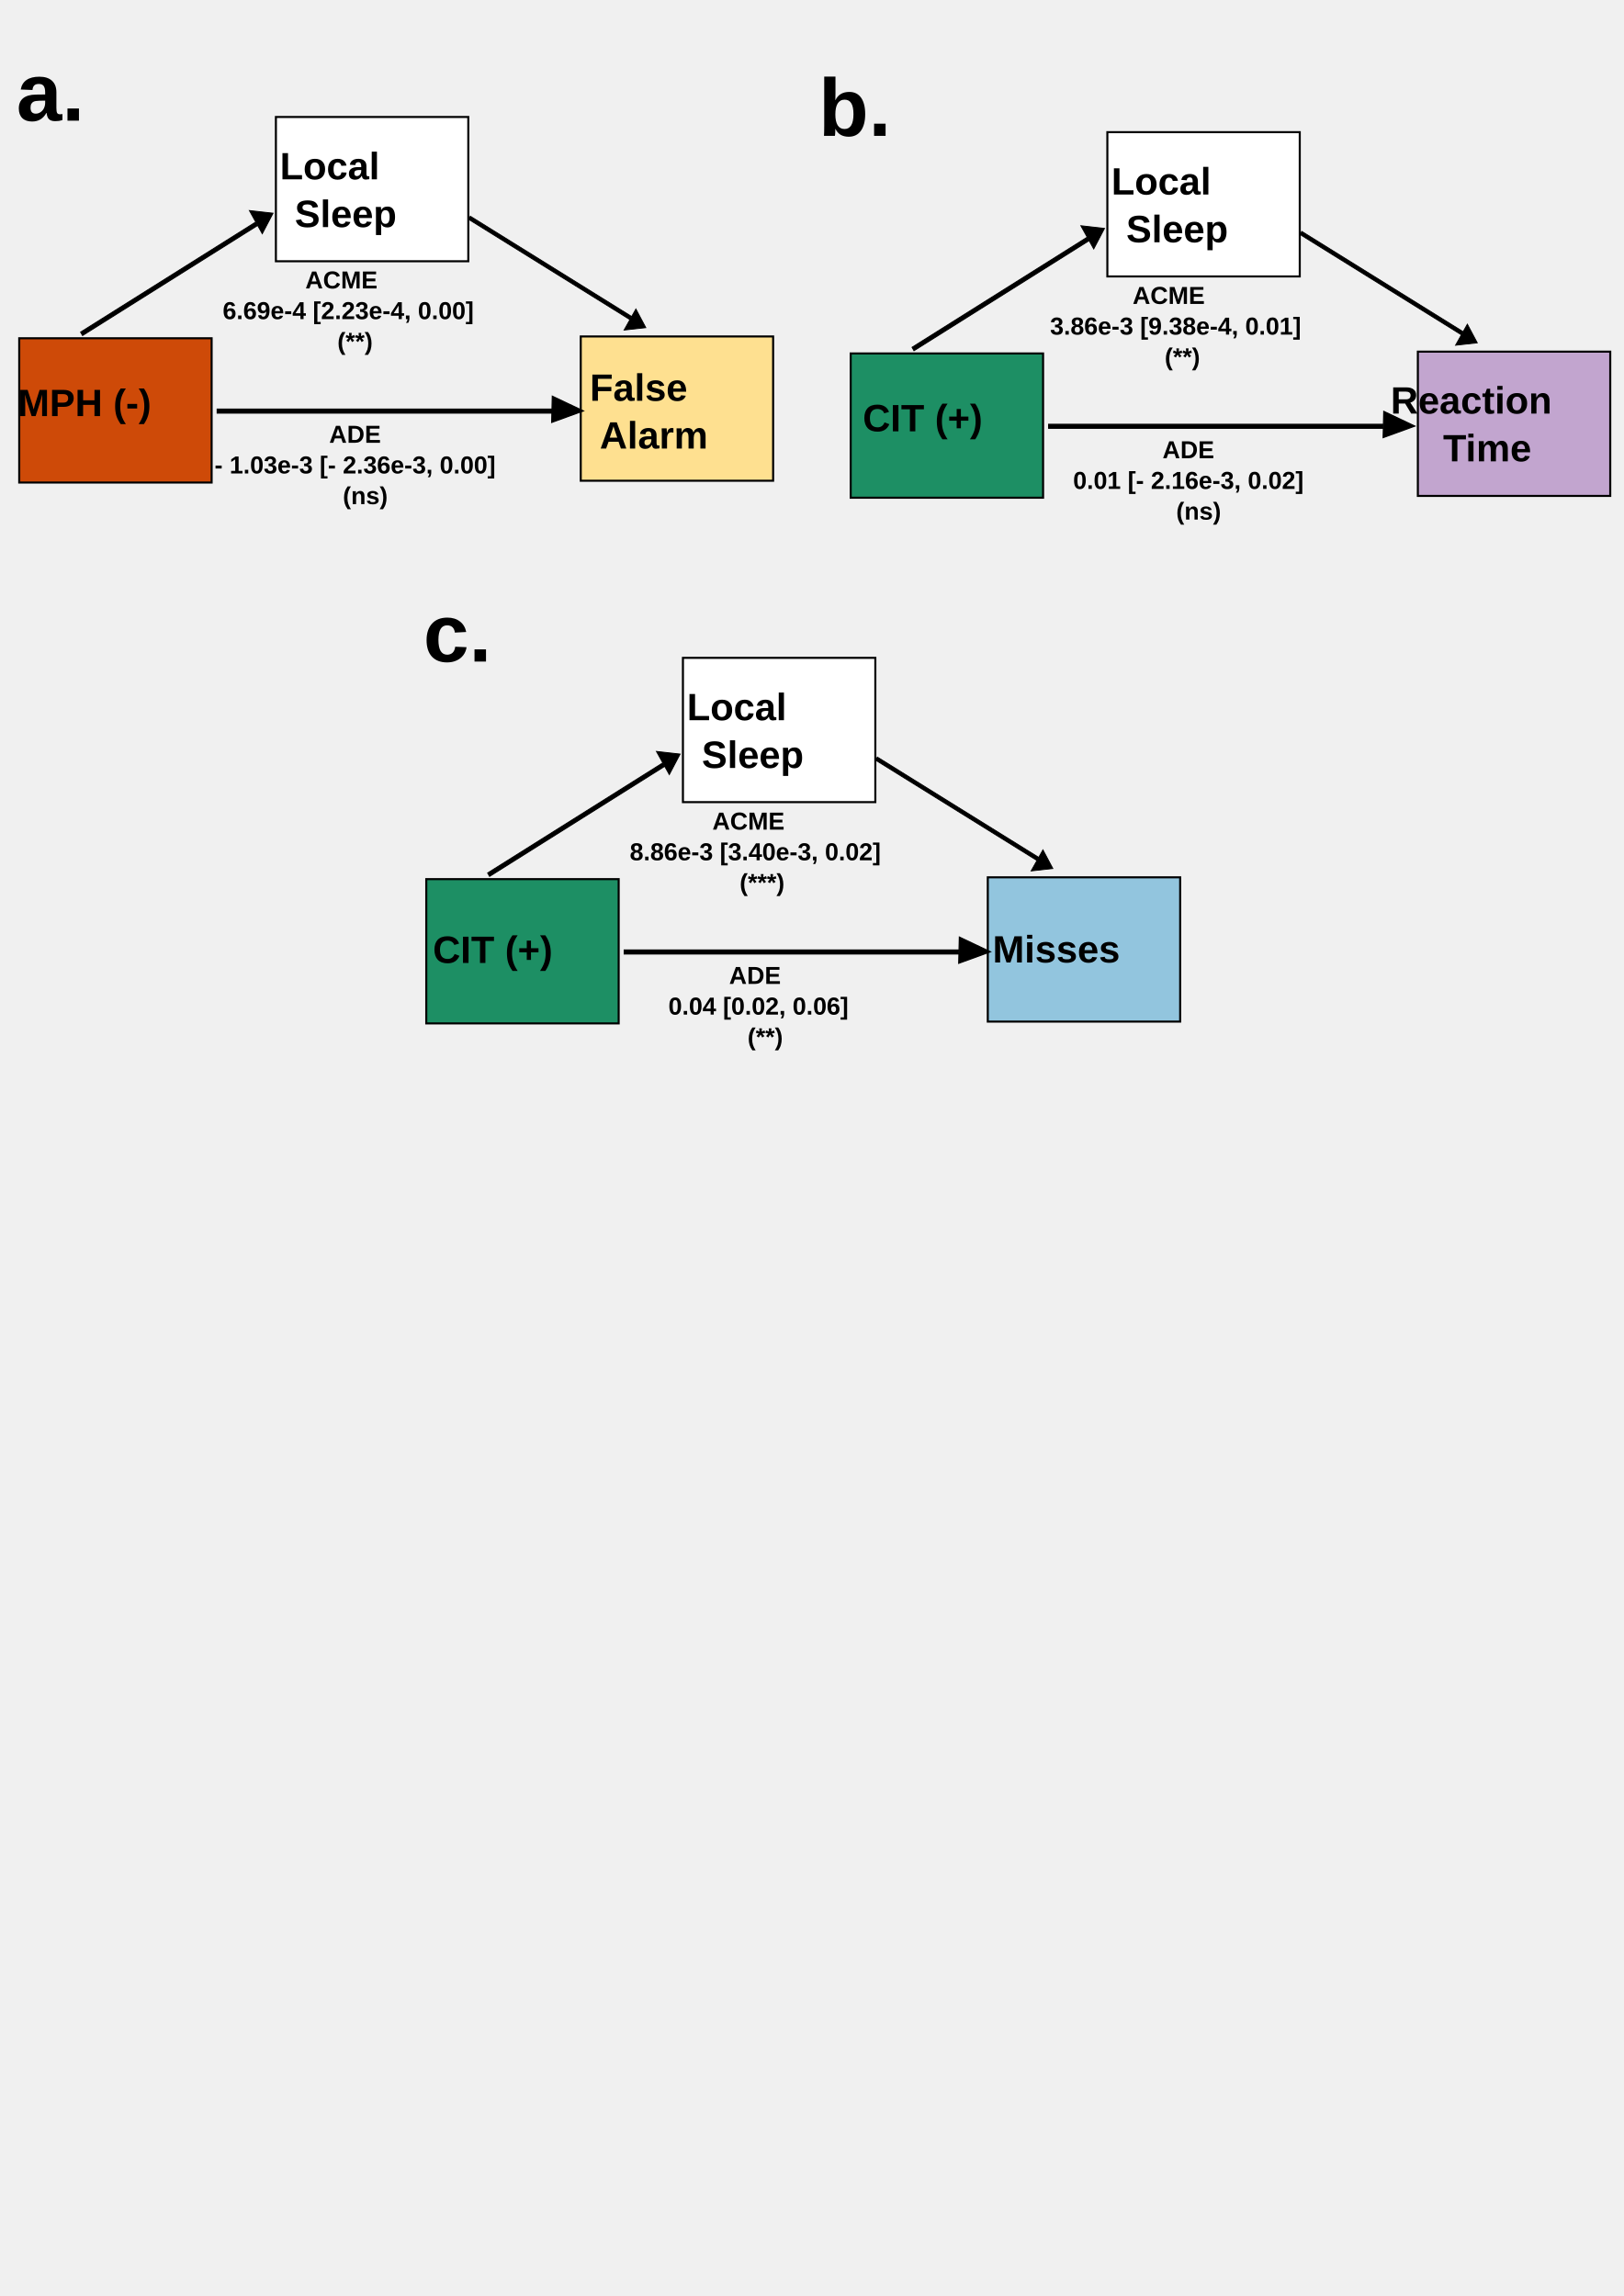
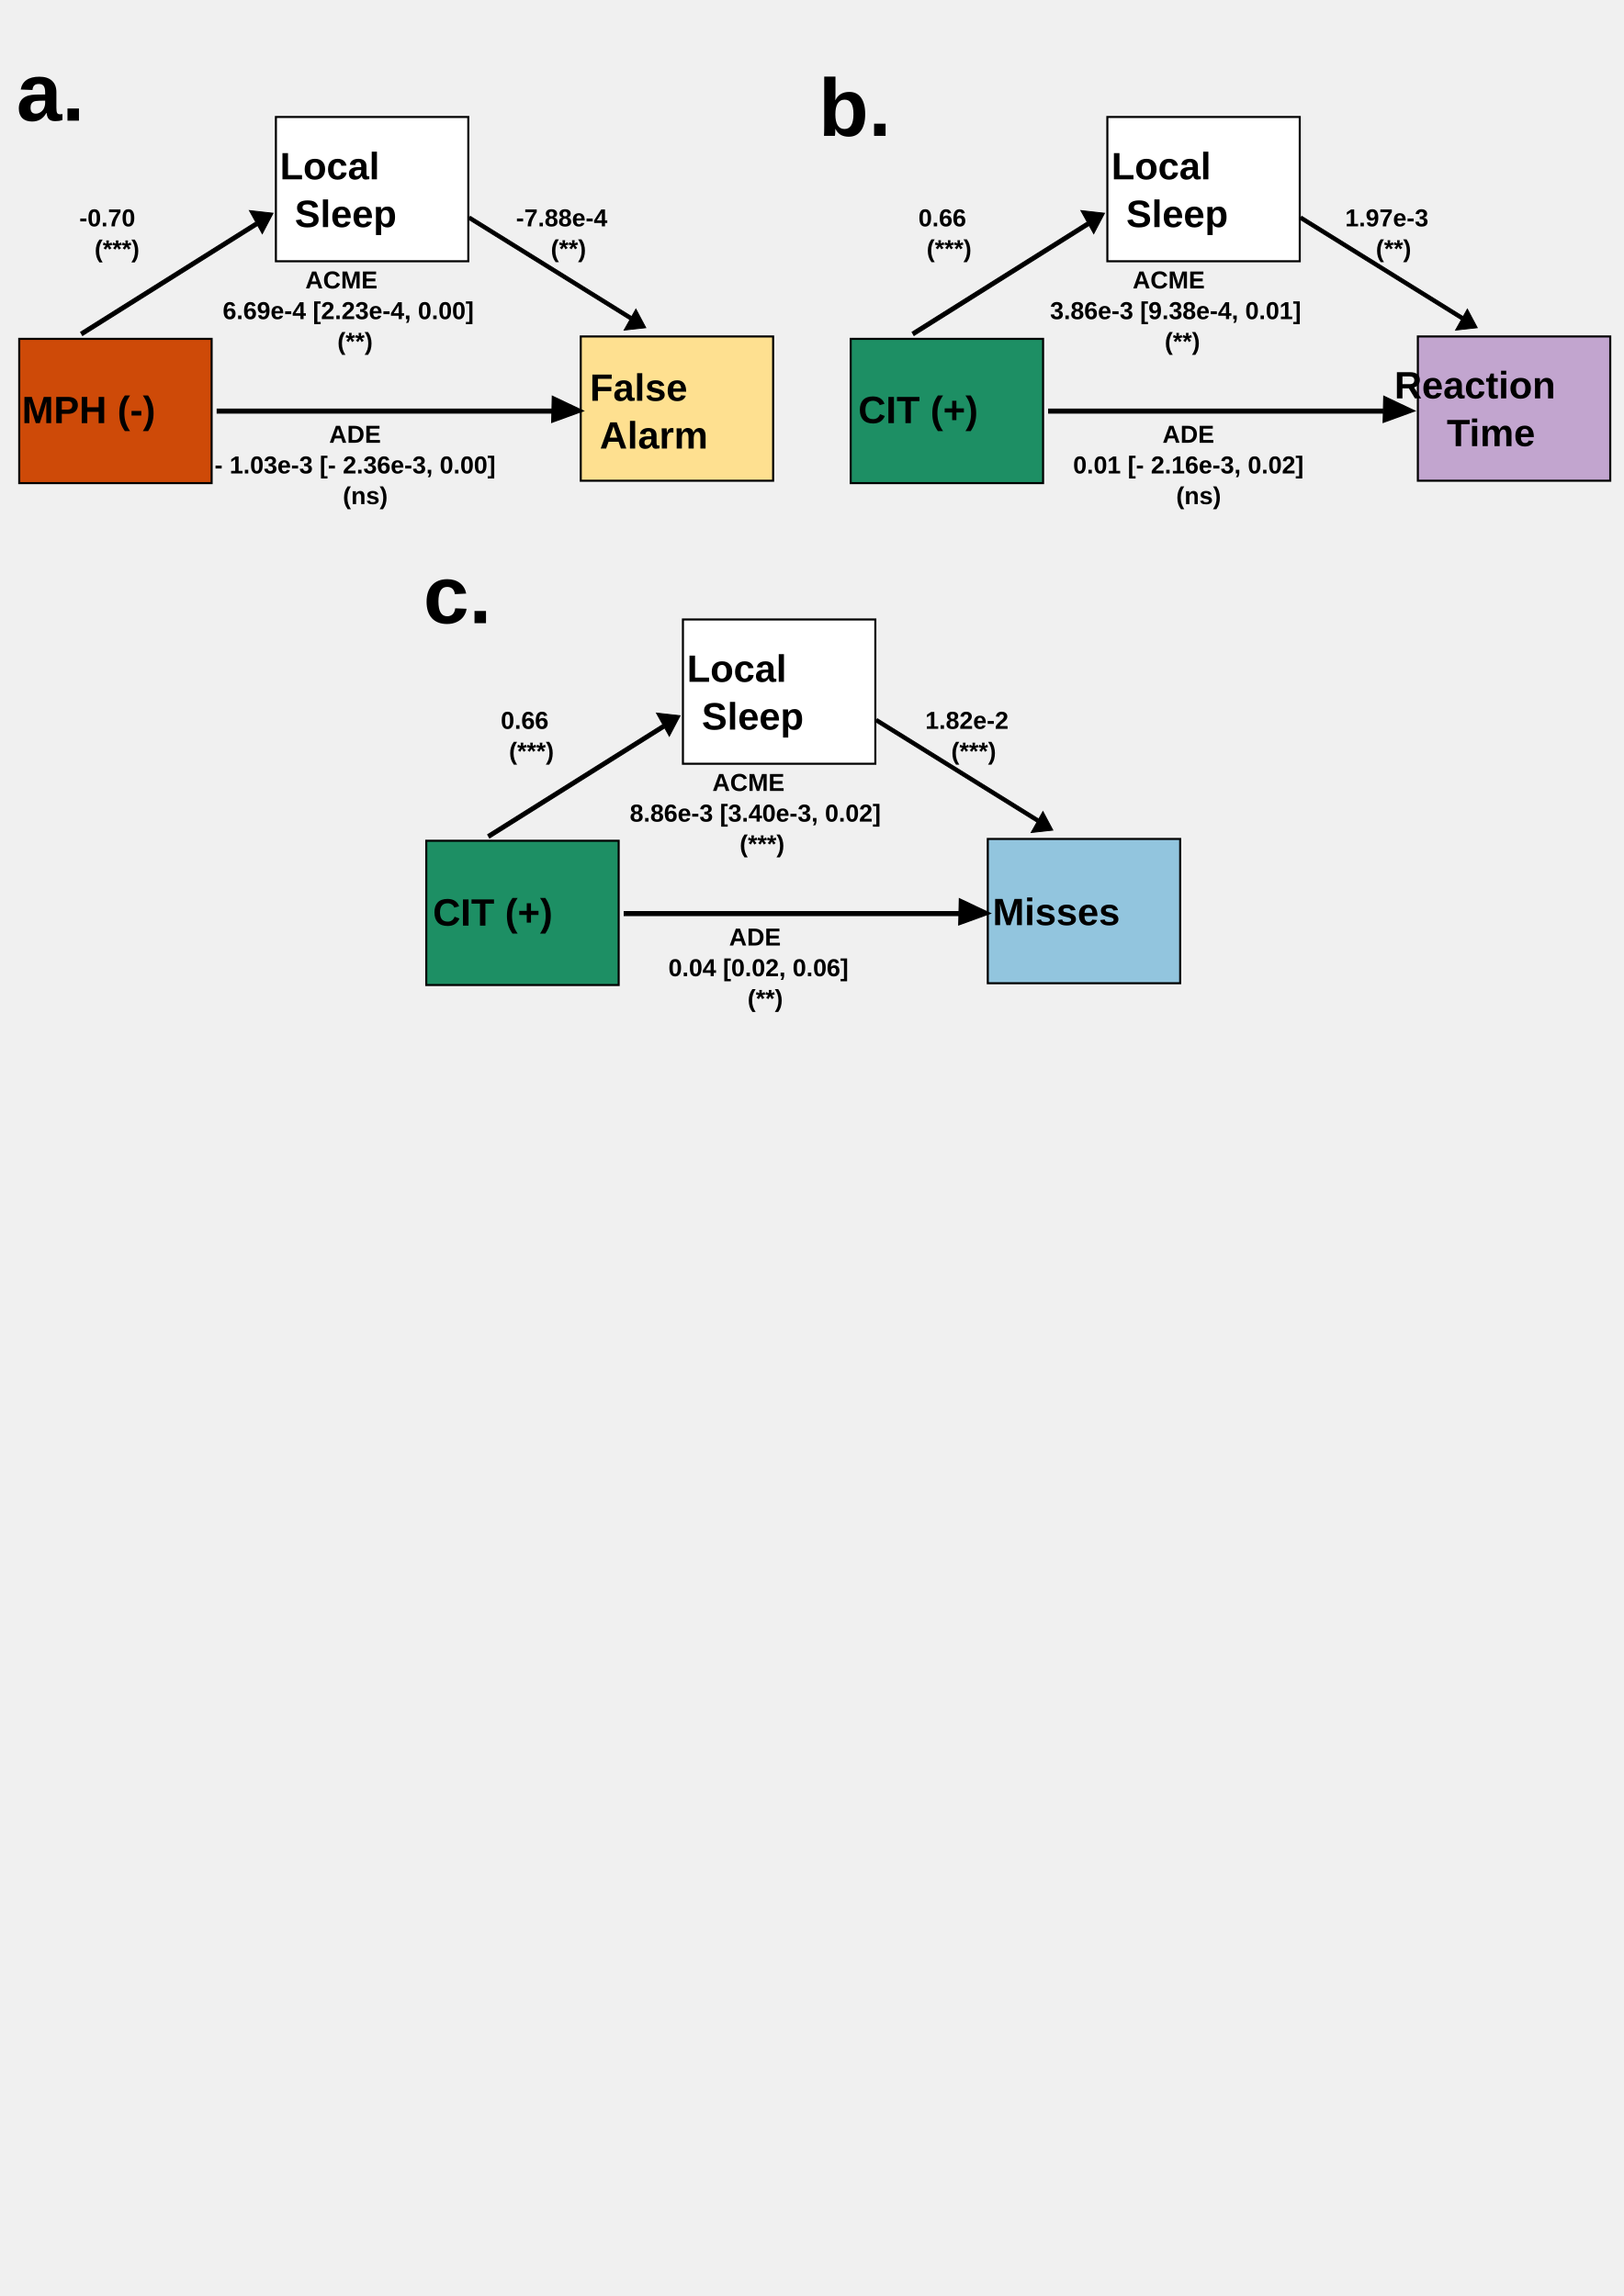
- <svg xmlns="http://www.w3.org/2000/svg" width="210mm" height="297mm" viewBox="0 0 210 297" version="1.1" id="svg203">
+ <svg xmlns="http://www.w3.org/2000/svg" id="svg203" version="1.1" viewBox="0 0 210 297" height="297mm" width="210mm">
  <defs id="defs197" />
  <g id="layer1">
-     <rect y="43.756" x="2.488" height="18.663" width="24.883" id="rect10-8" style="fill:#ce4a08;fill-opacity:1;stroke:#000000;stroke-width:0.265" />
-     <rect style="fill:#fee090;fill-opacity:1;stroke:#000000;stroke-width:0.265" id="rect10-1-2" width="24.883" height="18.663" x="75.11" y="43.523" />
-     <rect y="15.132" x="35.683" height="18.663" width="24.883" id="rect10-1-7-5" style="fill:#ffffff;stroke:#000000;stroke-width:0.265" />
-     <text id="text911-5" y="53.829" x="14.364" style="font-style:normal;font-variant:normal;font-weight:bold;font-stretch:normal;font-size:4.939px;line-height:1.25;font-family:Arial;-inkscape-font-specification:'Arial Bold';text-align:center;text-anchor:middle;stroke-width:0.265" xml:space="preserve">
-       <tspan style="font-style:normal;font-variant:normal;font-weight:bold;font-stretch:normal;font-size:4.939px;font-family:Arial;-inkscape-font-specification:'Arial Bold';text-align:center;text-anchor:middle;stroke-width:0.265" y="53.829" x="14.364" id="tspan909-7">MPH (-)</tspan>
+     <rect style="fill:#ce4a08;fill-opacity:1;stroke:#000000;stroke-width:0.265" id="rect10-8" width="24.883" height="18.663" x="2.488" y="43.832" />
+     <rect y="43.523" x="75.11" height="18.663" width="24.883" id="rect10-1-2" style="fill:#fee090;fill-opacity:1;stroke:#000000;stroke-width:0.265" />
+     <rect style="fill:#ffffff;stroke:#000000;stroke-width:0.265" id="rect10-1-7-5" width="24.883" height="18.663" x="35.683" y="15.132" />
+     <text xml:space="preserve" style="font-style:normal;font-variant:normal;font-weight:bold;font-stretch:normal;font-size:4.939px;line-height:1.25;font-family:Arial;-inkscape-font-specification:'Arial Bold';text-align:center;text-anchor:middle;stroke-width:0.265" x="14.903" y="54.732" id="text911-5">
+       <tspan id="tspan909-7" x="14.903" y="54.732" style="font-style:normal;font-variant:normal;font-weight:bold;font-stretch:normal;font-size:4.939px;font-family:Arial;-inkscape-font-specification:'Arial Bold';text-align:center;text-anchor:middle;stroke-width:0.265">MPH (-)</tspan>
    </text>
-     <text id="text915-4" y="23.199" x="47.457" style="font-style:normal;font-variant:normal;font-weight:bold;font-stretch:normal;font-size:4.939px;line-height:1.25;font-family:Arial;-inkscape-font-specification:'Arial Bold';text-align:center;text-anchor:middle;stroke-width:0.265" xml:space="preserve">
-       <tspan style="font-style:normal;font-variant:normal;font-weight:bold;font-stretch:normal;font-size:4.939px;font-family:Arial;-inkscape-font-specification:'Arial Bold';text-align:center;text-anchor:middle;stroke-width:0.265" y="23.199" x="47.457" id="tspan913-7">Local</tspan>
-       <tspan id="tspan917-4" style="font-style:normal;font-variant:normal;font-weight:bold;font-stretch:normal;font-size:4.939px;font-family:Arial;-inkscape-font-specification:'Arial Bold';text-align:center;text-anchor:middle;stroke-width:0.265" y="29.373" x="48.142"> Sleep </tspan>
+     <text xml:space="preserve" style="font-style:normal;font-variant:normal;font-weight:bold;font-stretch:normal;font-size:4.939px;line-height:1.25;font-family:Arial;-inkscape-font-specification:'Arial Bold';text-align:center;text-anchor:middle;stroke-width:0.265" x="47.457" y="23.199" id="text915-4">
+       <tspan id="tspan913-7" x="47.457" y="23.199" style="font-style:normal;font-variant:normal;font-weight:bold;font-stretch:normal;font-size:4.939px;font-family:Arial;-inkscape-font-specification:'Arial Bold';text-align:center;text-anchor:middle;stroke-width:0.265">Local</tspan>
+       <tspan x="48.142" y="29.373" style="font-style:normal;font-variant:normal;font-weight:bold;font-stretch:normal;font-size:4.939px;font-family:Arial;-inkscape-font-specification:'Arial Bold';text-align:center;text-anchor:middle;stroke-width:0.265" id="tspan917-4"> Sleep </tspan>
    </text>
-     <text id="text921-0" y="51.846" x="87.404" style="font-style:normal;font-variant:normal;font-weight:bold;font-stretch:normal;font-size:4.939px;line-height:1.25;font-family:Arial;-inkscape-font-specification:'Arial Bold';text-align:center;text-anchor:middle;stroke-width:0.265" xml:space="preserve">
-       <tspan id="tspan923-6" style="font-style:normal;font-variant:normal;font-weight:bold;font-stretch:normal;font-size:4.939px;font-family:Arial;-inkscape-font-specification:'Arial Bold';text-align:center;text-anchor:middle;stroke-width:0.265" y="51.846" x="87.404">False</tspan>
-       <tspan id="tspan228" style="font-style:normal;font-variant:normal;font-weight:bold;font-stretch:normal;font-size:4.939px;font-family:Arial;-inkscape-font-specification:'Arial Bold';text-align:center;text-anchor:middle;stroke-width:0.265" y="58.02" x="87.404"> Alarm</tspan>
+     <text xml:space="preserve" style="font-style:normal;font-variant:normal;font-weight:bold;font-stretch:normal;font-size:4.939px;line-height:1.25;font-family:Arial;-inkscape-font-specification:'Arial Bold';text-align:center;text-anchor:middle;stroke-width:0.265" x="87.404" y="51.846" id="text921-0">
+       <tspan x="87.404" y="51.846" style="font-style:normal;font-variant:normal;font-weight:bold;font-stretch:normal;font-size:4.939px;font-family:Arial;-inkscape-font-specification:'Arial Bold';text-align:center;text-anchor:middle;stroke-width:0.265" id="tspan923-6">False</tspan>
+       <tspan x="87.404" y="58.02" style="font-style:normal;font-variant:normal;font-weight:bold;font-stretch:normal;font-size:4.939px;font-family:Arial;-inkscape-font-specification:'Arial Bold';text-align:center;text-anchor:middle;stroke-width:0.265" id="tspan228"> Alarm</tspan>
    </text>
-     <path d="m 71.436,51.253 -0.041,1.694 -0.041,1.694 2.047,-0.744 2.047,-0.744 -2.006,-0.949 z m -43.342,1.675 v 0.504 H 71.355 v -0.504 z" style="fill:#000000;fill-opacity:1;stroke:#000000;stroke-width:0.15" id="rect925-61" />
-     <path id="rect925-6-3" style="fill:#000000;fill-opacity:1;stroke:#000000;stroke-width:0.119" d="m 32.258,27.237 0.831,1.497 0.831,1.497 0.696,-1.325 0.696,-1.325 -1.527,-0.171 z M 10.423,42.96 10.677,43.402 33.311,29.173 33.058,28.731 Z" />
-     <path d="m 80.713,42.697 0.765,-1.364 0.765,-1.364 0.642,1.208 0.642,1.208 -1.407,0.156 z m -20.116,-14.328 0.234,-0.402 20.854,12.967 -0.234,0.402 z" style="fill:#000000;fill-opacity:1;stroke:#000000;stroke-width:0.109" id="rect925-6-0-2" />
-     <text id="text987-5" y="57.273" x="49.453" style="font-style:normal;font-variant:normal;font-weight:bold;font-stretch:normal;font-size:3.175px;line-height:1.25;font-family:Arial;-inkscape-font-specification:'Arial Bold';text-align:center;text-anchor:middle;stroke-width:0.265" xml:space="preserve">
-       <tspan style="font-style:normal;font-variant:normal;font-weight:bold;font-stretch:normal;font-size:3.175px;font-family:Arial;-inkscape-font-specification:'Arial Bold';text-align:center;text-anchor:middle;stroke-width:0.265" y="57.273" x="49.453" id="tspan985-8">ADE </tspan>
-       <tspan style="font-style:normal;font-variant:normal;font-weight:bold;font-stretch:normal;font-size:3.175px;font-family:Arial;-inkscape-font-specification:'Arial Bold';text-align:center;text-anchor:middle;stroke-width:0.265" y="61.241" x="49.453" id="tspan546">- 1.03e-3 [- 2.36e-3, 0.00] </tspan>
-       <tspan id="tspan1119" style="font-style:normal;font-variant:normal;font-weight:bold;font-stretch:normal;font-size:3.175px;font-family:Arial;-inkscape-font-specification:'Arial Bold';text-align:center;text-anchor:middle;stroke-width:0.265" y="65.21" x="49.453">(ns)</tspan>
+     <path id="rect925-61" style="fill:#000000;fill-opacity:1;stroke:#000000;stroke-width:0.15" d="m 71.436,51.253 -0.041,1.694 -0.041,1.694 2.047,-0.744 2.047,-0.744 -2.006,-0.949 z m -43.342,1.675 v 0.504 H 71.355 v -0.504 z" />
+     <path d="m 32.258,27.237 0.831,1.497 0.831,1.497 0.696,-1.325 0.696,-1.325 -1.527,-0.171 z M 10.423,42.96 10.677,43.402 33.311,29.173 33.058,28.731 Z" style="fill:#000000;fill-opacity:1;stroke:#000000;stroke-width:0.119" id="rect925-6-3" />
+     <path id="rect925-6-0-2" style="fill:#000000;fill-opacity:1;stroke:#000000;stroke-width:0.109" d="m 80.713,42.707 0.765,-1.364 0.765,-1.364 0.642,1.208 0.642,1.208 -1.407,0.156 z m -20.116,-14.328 0.234,-0.402 20.854,12.967 -0.234,0.402 z" />
+     <text xml:space="preserve" style="font-style:normal;font-variant:normal;font-weight:bold;font-stretch:normal;font-size:3.175px;line-height:1.25;font-family:Arial;-inkscape-font-specification:'Arial Bold';text-align:center;text-anchor:middle;stroke-width:0.265" x="49.453" y="57.273" id="text987-5">
+       <tspan id="tspan985-8" x="49.453" y="57.273" style="font-style:normal;font-variant:normal;font-weight:bold;font-stretch:normal;font-size:3.175px;font-family:Arial;-inkscape-font-specification:'Arial Bold';text-align:center;text-anchor:middle;stroke-width:0.265">ADE </tspan>
+       <tspan id="tspan546" x="49.453" y="61.241" style="font-style:normal;font-variant:normal;font-weight:bold;font-stretch:normal;font-size:3.175px;font-family:Arial;-inkscape-font-specification:'Arial Bold';text-align:center;text-anchor:middle;stroke-width:0.265">- 1.03e-3 [- 2.36e-3, 0.00] </tspan>
+       <tspan x="49.453" y="65.21" style="font-style:normal;font-variant:normal;font-weight:bold;font-stretch:normal;font-size:3.175px;font-family:Arial;-inkscape-font-specification:'Arial Bold';text-align:center;text-anchor:middle;stroke-width:0.265" id="tspan1119">(ns)</tspan>
    </text>
-     <text id="text1021-5" y="37.311" x="47.69" style="font-style:normal;font-variant:normal;font-weight:bold;font-stretch:normal;font-size:3.175px;line-height:1.25;font-family:Arial;-inkscape-font-specification:'Arial Bold';text-align:center;text-anchor:middle;stroke-width:0.265" xml:space="preserve">
-       <tspan id="tspan1023-0" style="font-style:normal;font-variant:normal;font-weight:bold;font-stretch:normal;font-size:3.175px;font-family:Arial;-inkscape-font-specification:'Arial Bold';text-align:center;text-anchor:middle;stroke-width:0.265" y="37.311" x="47.69">ACME </tspan>
-       <tspan style="font-style:normal;font-variant:normal;font-weight:bold;font-stretch:normal;font-size:3.175px;font-family:Arial;-inkscape-font-specification:'Arial Bold';text-align:center;text-anchor:middle;stroke-width:0.265" y="41.28" x="47.69" id="tspan542"> 6.69e-4 [2.23e-4, 0.00]</tspan>
-       <tspan style="font-style:normal;font-variant:normal;font-weight:bold;font-stretch:normal;font-size:3.175px;font-family:Arial;-inkscape-font-specification:'Arial Bold';text-align:center;text-anchor:middle;stroke-width:0.265" y="45.249" x="48.131" id="tspan544"> (**) </tspan>
+     <text xml:space="preserve" style="font-style:normal;font-variant:normal;font-weight:bold;font-stretch:normal;font-size:3.175px;line-height:1.25;font-family:Arial;-inkscape-font-specification:'Arial Bold';text-align:center;text-anchor:middle;stroke-width:0.265" x="47.69" y="37.311" id="text1021-5">
+       <tspan x="47.69" y="37.311" style="font-style:normal;font-variant:normal;font-weight:bold;font-stretch:normal;font-size:3.175px;font-family:Arial;-inkscape-font-specification:'Arial Bold';text-align:center;text-anchor:middle;stroke-width:0.265" id="tspan1023-0">ACME </tspan>
+       <tspan id="tspan542" x="47.69" y="41.28" style="font-style:normal;font-variant:normal;font-weight:bold;font-stretch:normal;font-size:3.175px;font-family:Arial;-inkscape-font-specification:'Arial Bold';text-align:center;text-anchor:middle;stroke-width:0.265"> 6.69e-4 [2.23e-4, 0.00]</tspan>
+       <tspan id="tspan544" x="48.131" y="45.249" style="font-style:normal;font-variant:normal;font-weight:bold;font-stretch:normal;font-size:3.175px;font-family:Arial;-inkscape-font-specification:'Arial Bold';text-align:center;text-anchor:middle;stroke-width:0.265"> (**) </tspan>
    </text>
-     <text xml:space="preserve" style="font-style:normal;font-variant:normal;font-weight:bold;font-stretch:normal;font-size:10.583px;line-height:1.25;font-family:Arial;-inkscape-font-specification:'Arial Bold';fill:#000000;fill-opacity:1;stroke:none;stroke-width:0.265" x="2.123" y="15.612" id="text1445-7">
-       <tspan id="tspan1443-8" x="2.123" y="15.612" style="font-style:normal;font-variant:normal;font-weight:bold;font-stretch:normal;font-family:Arial;-inkscape-font-specification:'Arial Bold';stroke-width:0.265">a.</tspan>
+     <text id="text1445-7" y="15.612" x="2.123" style="font-style:normal;font-variant:normal;font-weight:bold;font-stretch:normal;font-size:10.583px;line-height:1.25;font-family:Arial;-inkscape-font-specification:'Arial Bold';fill:#000000;fill-opacity:1;stroke:none;stroke-width:0.265" xml:space="preserve">
+       <tspan style="font-style:normal;font-variant:normal;font-weight:bold;font-stretch:normal;font-family:Arial;-inkscape-font-specification:'Arial Bold';stroke-width:0.265" y="15.612" x="2.123" id="tspan1443-8">a.</tspan>
    </text>
-     <rect style="fill:#1d8f64;fill-opacity:1;stroke:#000000;stroke-width:0.265" id="rect10-6" width="24.883" height="18.663" x="110.024" y="45.72" />
-     <rect y="45.487" x="183.377" height="18.663" width="24.883" id="rect10-1-74" style="fill:#c2a5cf;fill-opacity:1;stroke:#000000;stroke-width:0.265" />
-     <rect style="fill:#ffffff;stroke:#000000;stroke-width:0.265" id="rect10-1-7-7" width="24.883" height="18.663" x="143.219" y="17.096" />
-     <text xml:space="preserve" style="font-style:normal;font-variant:normal;font-weight:bold;font-stretch:normal;font-size:4.939px;line-height:1.25;font-family:Arial;-inkscape-font-specification:'Arial Bold';text-align:center;text-anchor:middle;stroke-width:0.265" x="122.767" y="55.793" id="text911-1">
-       <tspan id="tspan909-9" x="122.767" y="55.793" style="font-style:normal;font-variant:normal;font-weight:bold;font-stretch:normal;font-size:4.939px;font-family:Arial;-inkscape-font-specification:'Arial Bold';text-align:center;text-anchor:middle;stroke-width:0.265">CIT (+)</tspan>
+     <rect y="43.832" x="110.024" height="18.663" width="24.883" id="rect10-6" style="fill:#1d8f64;fill-opacity:1;stroke:#000000;stroke-width:0.265" />
+     <rect style="fill:#c2a5cf;fill-opacity:1;stroke:#000000;stroke-width:0.265" id="rect10-1-74" width="24.883" height="18.663" x="183.377" y="43.522" />
+     <rect y="15.132" x="143.219" height="18.663" width="24.883" id="rect10-1-7-7" style="fill:#ffffff;stroke:#000000;stroke-width:0.265" />
+     <text id="text911-1" y="54.732" x="122.187" style="font-style:normal;font-variant:normal;font-weight:bold;font-stretch:normal;font-size:4.939px;line-height:1.25;font-family:Arial;-inkscape-font-specification:'Arial Bold';text-align:center;text-anchor:middle;stroke-width:0.265" xml:space="preserve">
+       <tspan style="font-style:normal;font-variant:normal;font-weight:bold;font-stretch:normal;font-size:4.939px;font-family:Arial;-inkscape-font-specification:'Arial Bold';text-align:center;text-anchor:middle;stroke-width:0.265" y="54.732" x="122.187" id="tspan909-9">CIT (+)</tspan>
    </text>
-     <text xml:space="preserve" style="font-style:normal;font-variant:normal;font-weight:bold;font-stretch:normal;font-size:4.939px;line-height:1.25;font-family:Arial;-inkscape-font-specification:'Arial Bold';text-align:center;text-anchor:middle;stroke-width:0.265" x="154.992" y="25.163" id="text915-2">
-       <tspan id="tspan913-6" x="154.992" y="25.163" style="font-style:normal;font-variant:normal;font-weight:bold;font-stretch:normal;font-size:4.939px;font-family:Arial;-inkscape-font-specification:'Arial Bold';text-align:center;text-anchor:middle;stroke-width:0.265">Local</tspan>
-       <tspan x="155.677" y="31.337" style="font-style:normal;font-variant:normal;font-weight:bold;font-stretch:normal;font-size:4.939px;font-family:Arial;-inkscape-font-specification:'Arial Bold';text-align:center;text-anchor:middle;stroke-width:0.265" id="tspan917-7"> Sleep </tspan>
+     <text id="text915-2" y="23.199" x="154.992" style="font-style:normal;font-variant:normal;font-weight:bold;font-stretch:normal;font-size:4.939px;line-height:1.25;font-family:Arial;-inkscape-font-specification:'Arial Bold';text-align:center;text-anchor:middle;stroke-width:0.265" xml:space="preserve">
+       <tspan style="font-style:normal;font-variant:normal;font-weight:bold;font-stretch:normal;font-size:4.939px;font-family:Arial;-inkscape-font-specification:'Arial Bold';text-align:center;text-anchor:middle;stroke-width:0.265" y="23.199" x="154.992" id="tspan913-6">Local</tspan>
+       <tspan id="tspan917-7" style="font-style:normal;font-variant:normal;font-weight:bold;font-stretch:normal;font-size:4.939px;font-family:Arial;-inkscape-font-specification:'Arial Bold';text-align:center;text-anchor:middle;stroke-width:0.265" y="29.373" x="155.677"> Sleep </tspan>
    </text>
-     <text xml:space="preserve" style="font-style:normal;font-variant:normal;font-weight:bold;font-stretch:normal;font-size:4.939px;line-height:1.25;font-family:Arial;-inkscape-font-specification:'Arial Bold';text-align:center;text-anchor:middle;stroke-width:0.265" x="195.778" y="53.499" id="text921-4">
-       <tspan x="195.778" y="53.499" style="font-style:normal;font-variant:normal;font-weight:bold;font-stretch:normal;font-size:4.939px;font-family:Arial;-inkscape-font-specification:'Arial Bold';text-align:center;text-anchor:middle;stroke-width:0.265" id="tspan923-7">Reaction </tspan>
-       <tspan x="195.778" y="59.673" style="font-style:normal;font-variant:normal;font-weight:bold;font-stretch:normal;font-size:4.939px;font-family:Arial;-inkscape-font-specification:'Arial Bold';text-align:center;text-anchor:middle;stroke-width:0.265" id="tspan1862">Time</tspan>
+     <text id="text921-4" y="51.535" x="196.26" style="font-style:normal;font-variant:normal;font-weight:bold;font-stretch:normal;font-size:4.939px;line-height:1.25;font-family:Arial;-inkscape-font-specification:'Arial Bold';text-align:center;text-anchor:middle;stroke-width:0.265" xml:space="preserve">
+       <tspan id="tspan923-7" style="font-style:normal;font-variant:normal;font-weight:bold;font-stretch:normal;font-size:4.939px;font-family:Arial;-inkscape-font-specification:'Arial Bold';text-align:center;text-anchor:middle;stroke-width:0.265" y="51.535" x="196.26">Reaction </tspan>
+       <tspan id="tspan1862" style="font-style:normal;font-variant:normal;font-weight:bold;font-stretch:normal;font-size:4.939px;font-family:Arial;-inkscape-font-specification:'Arial Bold';text-align:center;text-anchor:middle;stroke-width:0.265" y="57.709" x="196.26">Time</tspan>
    </text>
-     <path id="rect925-5" style="fill:#000000;fill-opacity:1;stroke:#000000;stroke-width:0.15" d="m 178.972,53.217 -0.041,1.694 -0.041,1.694 2.047,-0.744 2.047,-0.744 -2.006,-0.949 z m -43.342,1.675 v 0.504 h 43.261 v -0.504 z" />
-     <path d="m 139.793,29.201 0.831,1.497 0.831,1.497 0.696,-1.325 0.696,-1.325 -1.527,-0.171 z m -21.835,15.723 0.254,0.442 22.635,-14.23 -0.254,-0.442 z" style="fill:#000000;fill-opacity:1;stroke:#000000;stroke-width:0.119" id="rect925-6-04" />
-     <path id="rect925-6-0-3" style="fill:#000000;fill-opacity:1;stroke:#000000;stroke-width:0.109" d="m 188.249,44.661 0.765,-1.364 0.765,-1.364 0.642,1.208 0.642,1.208 -1.407,0.156 z M 168.132,30.333 l 0.234,-0.402 20.854,12.967 -0.234,0.402 z" />
-     <text xml:space="preserve" style="font-style:normal;font-variant:normal;font-weight:bold;font-stretch:normal;font-size:3.175px;line-height:1.25;font-family:Arial;-inkscape-font-specification:'Arial Bold';text-align:center;text-anchor:middle;stroke-width:0.265" x="157.23" y="59.273" id="text987-1">
-       <tspan id="tspan985-1" x="157.23" y="59.273" style="font-style:normal;font-variant:normal;font-weight:bold;font-stretch:normal;font-size:3.175px;font-family:Arial;-inkscape-font-specification:'Arial Bold';text-align:center;text-anchor:middle;stroke-width:0.265">ADE </tspan>
-       <tspan x="157.23" y="63.241" style="font-style:normal;font-variant:normal;font-weight:bold;font-stretch:normal;font-size:3.175px;font-family:Arial;-inkscape-font-specification:'Arial Bold';text-align:center;text-anchor:middle;stroke-width:0.265" id="tspan552">0.01 [- 2.16e-3, 0.02] </tspan>
-       <tspan x="157.23" y="67.21" style="font-style:normal;font-variant:normal;font-weight:bold;font-stretch:normal;font-size:3.175px;font-family:Arial;-inkscape-font-specification:'Arial Bold';text-align:center;text-anchor:middle;stroke-width:0.265" id="tspan554">(ns)</tspan>
+     <path d="m 178.972,51.254 -0.041,1.694 -0.041,1.694 2.047,-0.744 2.047,-0.744 -2.006,-0.949 z m -43.342,1.675 v 0.504 h 43.261 v -0.504 z" style="fill:#000000;fill-opacity:1;stroke:#000000;stroke-width:0.15" id="rect925-5" />
+     <path id="rect925-6-04" style="fill:#000000;fill-opacity:1;stroke:#000000;stroke-width:0.119" d="m 139.793,27.237 0.831,1.497 0.831,1.497 0.696,-1.325 0.696,-1.325 -1.527,-0.171 z m -21.835,15.723 0.254,0.442 22.635,-14.23 -0.254,-0.442 z" />
+     <path d="m 188.249,42.707 0.765,-1.364 0.765,-1.364 0.642,1.208 0.642,1.208 -1.407,0.156 z m -20.116,-14.328 0.234,-0.402 20.854,12.967 -0.234,0.402 z" style="fill:#000000;fill-opacity:1;stroke:#000000;stroke-width:0.109" id="rect925-6-0-3" />
+     <text id="text987-1" y="57.273" x="157.23" style="font-style:normal;font-variant:normal;font-weight:bold;font-stretch:normal;font-size:3.175px;line-height:1.25;font-family:Arial;-inkscape-font-specification:'Arial Bold';text-align:center;text-anchor:middle;stroke-width:0.265" xml:space="preserve">
+       <tspan style="font-style:normal;font-variant:normal;font-weight:bold;font-stretch:normal;font-size:3.175px;font-family:Arial;-inkscape-font-specification:'Arial Bold';text-align:center;text-anchor:middle;stroke-width:0.265" y="57.273" x="157.23" id="tspan985-1">ADE </tspan>
+       <tspan id="tspan552" style="font-style:normal;font-variant:normal;font-weight:bold;font-stretch:normal;font-size:3.175px;font-family:Arial;-inkscape-font-specification:'Arial Bold';text-align:center;text-anchor:middle;stroke-width:0.265" y="61.241" x="157.23">0.01 [- 2.16e-3, 0.02] </tspan>
+       <tspan id="tspan554" style="font-style:normal;font-variant:normal;font-weight:bold;font-stretch:normal;font-size:3.175px;font-family:Arial;-inkscape-font-specification:'Arial Bold';text-align:center;text-anchor:middle;stroke-width:0.265" y="65.21" x="157.23">(ns)</tspan>
    </text>
-     <text xml:space="preserve" style="font-style:normal;font-variant:normal;font-weight:bold;font-stretch:normal;font-size:3.175px;line-height:1.25;font-family:Arial;-inkscape-font-specification:'Arial Bold';text-align:center;text-anchor:middle;stroke-width:0.265" x="154.69" y="39.311" id="text1021-9">
-       <tspan x="154.69" y="39.311" style="font-style:normal;font-variant:normal;font-weight:bold;font-stretch:normal;font-size:3.175px;font-family:Arial;-inkscape-font-specification:'Arial Bold';text-align:center;text-anchor:middle;stroke-width:0.265" id="tspan1023-1">ACME </tspan>
-       <tspan x="154.69" y="43.28" style="font-style:normal;font-variant:normal;font-weight:bold;font-stretch:normal;font-size:3.175px;font-family:Arial;-inkscape-font-specification:'Arial Bold';text-align:center;text-anchor:middle;stroke-width:0.265" id="tspan548"> 3.86e-3 [9.38e-4, 0.01]</tspan>
-       <tspan x="155.131" y="47.249" style="font-style:normal;font-variant:normal;font-weight:bold;font-stretch:normal;font-size:3.175px;font-family:Arial;-inkscape-font-specification:'Arial Bold';text-align:center;text-anchor:middle;stroke-width:0.265" id="tspan550"> (**) </tspan>
+     <text id="text1021-9" y="37.311" x="154.69" style="font-style:normal;font-variant:normal;font-weight:bold;font-stretch:normal;font-size:3.175px;line-height:1.25;font-family:Arial;-inkscape-font-specification:'Arial Bold';text-align:center;text-anchor:middle;stroke-width:0.265" xml:space="preserve">
+       <tspan id="tspan1023-1" style="font-style:normal;font-variant:normal;font-weight:bold;font-stretch:normal;font-size:3.175px;font-family:Arial;-inkscape-font-specification:'Arial Bold';text-align:center;text-anchor:middle;stroke-width:0.265" y="37.311" x="154.69">ACME </tspan>
+       <tspan id="tspan548" style="font-style:normal;font-variant:normal;font-weight:bold;font-stretch:normal;font-size:3.175px;font-family:Arial;-inkscape-font-specification:'Arial Bold';text-align:center;text-anchor:middle;stroke-width:0.265" y="41.28" x="154.69"> 3.86e-3 [9.38e-4, 0.01]</tspan>
+       <tspan id="tspan550" style="font-style:normal;font-variant:normal;font-weight:bold;font-stretch:normal;font-size:3.175px;font-family:Arial;-inkscape-font-specification:'Arial Bold';text-align:center;text-anchor:middle;stroke-width:0.265" y="45.249" x="155.131"> (**) </tspan>
    </text>
-     <text id="text1445-5" y="17.576" x="105.868" style="font-style:normal;font-variant:normal;font-weight:bold;font-stretch:normal;font-size:10.583px;line-height:1.25;font-family:Arial;-inkscape-font-specification:'Arial Bold';fill:#000000;fill-opacity:1;stroke:none;stroke-width:0.265" xml:space="preserve">
-       <tspan style="font-style:normal;font-variant:normal;font-weight:bold;font-stretch:normal;font-family:Arial;-inkscape-font-specification:'Arial Bold';stroke-width:0.265" y="17.576" x="105.868" id="tspan1443-9">b.</tspan>
+     <text xml:space="preserve" style="font-style:normal;font-variant:normal;font-weight:bold;font-stretch:normal;font-size:10.583px;line-height:1.25;font-family:Arial;-inkscape-font-specification:'Arial Bold';fill:#000000;fill-opacity:1;stroke:none;stroke-width:0.265" x="105.868" y="17.576" id="text1445-5">
+       <tspan id="tspan1443-9" x="105.868" y="17.576" style="font-style:normal;font-variant:normal;font-weight:bold;font-stretch:normal;font-family:Arial;-inkscape-font-specification:'Arial Bold';stroke-width:0.265">b.</tspan>
    </text>
-     <rect style="fill:#1d8f64;fill-opacity:1;stroke:#000000;stroke-width:0.265" id="rect10-8-5" width="24.883" height="18.663" x="55.132" y="113.72" />
-     <rect y="113.486" x="127.754" height="18.663" width="24.883" id="rect10-1-2-8" style="fill:#92c5de;fill-opacity:1;stroke:#000000;stroke-width:0.265" />
-     <rect style="fill:#ffffff;stroke:#000000;stroke-width:0.265" id="rect10-1-7-5-8" width="24.883" height="18.663" x="88.327" y="85.096" />
-     <text xml:space="preserve" style="font-style:normal;font-variant:normal;font-weight:bold;font-stretch:normal;font-size:4.939px;line-height:1.25;font-family:Arial;-inkscape-font-specification:'Arial Bold';text-align:center;text-anchor:middle;stroke-width:0.265" x="67.166" y="124.56" id="text911-5-3">
-       <tspan id="tspan909-7-1" x="67.166" y="124.56" style="font-style:normal;font-variant:normal;font-weight:bold;font-stretch:normal;font-size:4.939px;font-family:Arial;-inkscape-font-specification:'Arial Bold';text-align:center;text-anchor:middle;stroke-width:0.265">CIT (+)</tspan>
+     <rect y="108.756" x="55.132" height="18.663" width="24.883" id="rect10-8-5" style="fill:#1d8f64;fill-opacity:1;stroke:#000000;stroke-width:0.265" />
+     <rect style="fill:#92c5de;fill-opacity:1;stroke:#000000;stroke-width:0.265" id="rect10-1-2-8" width="24.883" height="18.663" x="127.754" y="108.523" />
+     <rect y="80.132" x="88.327" height="18.663" width="24.883" id="rect10-1-7-5-8" style="fill:#ffffff;stroke:#000000;stroke-width:0.265" />
+     <text id="text911-5-3" y="119.732" x="67.166" style="font-style:normal;font-variant:normal;font-weight:bold;font-stretch:normal;font-size:4.939px;line-height:1.25;font-family:Arial;-inkscape-font-specification:'Arial Bold';text-align:center;text-anchor:middle;stroke-width:0.265" xml:space="preserve">
+       <tspan style="font-style:normal;font-variant:normal;font-weight:bold;font-stretch:normal;font-size:4.939px;font-family:Arial;-inkscape-font-specification:'Arial Bold';text-align:center;text-anchor:middle;stroke-width:0.265" y="119.732" x="67.166" id="tspan909-7-1">CIT (+)</tspan>
    </text>
-     <text xml:space="preserve" style="font-style:normal;font-variant:normal;font-weight:bold;font-stretch:normal;font-size:4.939px;line-height:1.25;font-family:Arial;-inkscape-font-specification:'Arial Bold';text-align:center;text-anchor:middle;stroke-width:0.265" x="100.101" y="93.163" id="text915-4-5">
-       <tspan id="tspan913-7-6" x="100.101" y="93.163" style="font-style:normal;font-variant:normal;font-weight:bold;font-stretch:normal;font-size:4.939px;font-family:Arial;-inkscape-font-specification:'Arial Bold';text-align:center;text-anchor:middle;stroke-width:0.265">Local</tspan>
-       <tspan x="100.786" y="99.337" style="font-style:normal;font-variant:normal;font-weight:bold;font-stretch:normal;font-size:4.939px;font-family:Arial;-inkscape-font-specification:'Arial Bold';text-align:center;text-anchor:middle;stroke-width:0.265" id="tspan917-4-1"> Sleep </tspan>
+     <text id="text915-4-5" y="88.199" x="100.101" style="font-style:normal;font-variant:normal;font-weight:bold;font-stretch:normal;font-size:4.939px;line-height:1.25;font-family:Arial;-inkscape-font-specification:'Arial Bold';text-align:center;text-anchor:middle;stroke-width:0.265" xml:space="preserve">
+       <tspan style="font-style:normal;font-variant:normal;font-weight:bold;font-stretch:normal;font-size:4.939px;font-family:Arial;-inkscape-font-specification:'Arial Bold';text-align:center;text-anchor:middle;stroke-width:0.265" y="88.199" x="100.101" id="tspan913-7-6">Local</tspan>
+       <tspan id="tspan917-4-1" style="font-style:normal;font-variant:normal;font-weight:bold;font-stretch:normal;font-size:4.939px;font-family:Arial;-inkscape-font-specification:'Arial Bold';text-align:center;text-anchor:middle;stroke-width:0.265" y="94.373" x="100.786"> Sleep </tspan>
    </text>
-     <text xml:space="preserve" style="font-style:normal;font-variant:normal;font-weight:bold;font-stretch:normal;font-size:4.939px;line-height:1.25;font-family:Arial;-inkscape-font-specification:'Arial Bold';text-align:center;text-anchor:middle;stroke-width:0.265" x="140.048" y="124.499" id="text921-0-8">
-       <tspan x="140.048" y="124.499" style="font-style:normal;font-variant:normal;font-weight:bold;font-stretch:normal;font-size:4.939px;font-family:Arial;-inkscape-font-specification:'Arial Bold';text-align:center;text-anchor:middle;stroke-width:0.265" id="tspan228-2">Misses</tspan>
+     <text id="text921-0-8" y="119.671" x="140.048" style="font-style:normal;font-variant:normal;font-weight:bold;font-stretch:normal;font-size:4.939px;line-height:1.25;font-family:Arial;-inkscape-font-specification:'Arial Bold';text-align:center;text-anchor:middle;stroke-width:0.265" xml:space="preserve">
+       <tspan id="tspan228-2" style="font-style:normal;font-variant:normal;font-weight:bold;font-stretch:normal;font-size:4.939px;font-family:Arial;-inkscape-font-specification:'Arial Bold';text-align:center;text-anchor:middle;stroke-width:0.265" y="119.671" x="140.048">Misses</tspan>
    </text>
-     <path id="rect925-61-9" style="fill:#000000;fill-opacity:1;stroke:#000000;stroke-width:0.15" d="m 124.08,121.217 -0.041,1.694 -0.041,1.694 2.047,-0.744 2.047,-0.744 -2.006,-0.949 z m -43.342,1.675 v 0.504 h 43.261 v -0.504 z" />
-     <path d="m 84.902,97.201 0.831,1.497 0.831,1.497 0.696,-1.325 0.696,-1.325 -1.527,-0.171 z m -21.835,15.723 0.254,0.442 22.635,-14.23 -0.254,-0.442 z" style="fill:#000000;fill-opacity:1;stroke:#000000;stroke-width:0.119" id="rect925-6-3-4" />
-     <path id="rect925-6-0-2-8" style="fill:#000000;fill-opacity:1;stroke:#000000;stroke-width:0.109" d="m 133.357,112.661 0.765,-1.364 0.765,-1.364 0.642,1.208 0.642,1.208 -1.407,0.156 z m -20.116,-14.328 0.234,-0.402 20.854,12.967 -0.234,0.402 z" />
-     <text xml:space="preserve" style="font-style:normal;font-variant:normal;font-weight:bold;font-stretch:normal;font-size:3.175px;line-height:1.25;font-family:Arial;-inkscape-font-specification:'Arial Bold';text-align:center;text-anchor:middle;stroke-width:0.265" x="101.18" y="127.273" id="text987-5-0">
-       <tspan x="101.18" y="127.273" style="font-style:normal;font-variant:normal;font-weight:bold;font-stretch:normal;font-size:3.175px;font-family:Arial;-inkscape-font-specification:'Arial Bold';text-align:center;text-anchor:middle;stroke-width:0.265" id="tspan1119-1">ADE </tspan>
-       <tspan x="101.18" y="131.241" style="font-style:normal;font-variant:normal;font-weight:bold;font-stretch:normal;font-size:3.175px;font-family:Arial;-inkscape-font-specification:'Arial Bold';text-align:center;text-anchor:middle;stroke-width:0.265" id="tspan560"> 0.04 [0.02, 0.06] </tspan>
-       <tspan x="101.18" y="135.21" style="font-style:normal;font-variant:normal;font-weight:bold;font-stretch:normal;font-size:3.175px;font-family:Arial;-inkscape-font-specification:'Arial Bold';text-align:center;text-anchor:middle;stroke-width:0.265" id="tspan562">(**)</tspan>
+     <path d="m 124.08,116.253 -0.041,1.694 -0.041,1.694 2.047,-0.744 2.047,-0.744 -2.006,-0.949 z m -43.342,1.675 v 0.504 h 43.261 v -0.504 z" style="fill:#000000;fill-opacity:1;stroke:#000000;stroke-width:0.15" id="rect925-61-9" />
+     <path id="rect925-6-3-4" style="fill:#000000;fill-opacity:1;stroke:#000000;stroke-width:0.119" d="m 84.902,92.237 0.831,1.497 0.831,1.497 0.696,-1.325 0.696,-1.325 -1.527,-0.171 z m -21.835,15.723 0.254,0.442 22.635,-14.23 -0.254,-0.442 z" />
+     <path d="m 133.357,107.697 0.765,-1.364 0.765,-1.364 0.642,1.208 0.642,1.208 -1.407,0.156 z m -20.116,-14.328 0.234,-0.402 20.854,12.967 -0.234,0.402 z" style="fill:#000000;fill-opacity:1;stroke:#000000;stroke-width:0.109" id="rect925-6-0-2-8" />
+     <text id="text987-5-0" y="122.309" x="101.18" style="font-style:normal;font-variant:normal;font-weight:bold;font-stretch:normal;font-size:3.175px;line-height:1.25;font-family:Arial;-inkscape-font-specification:'Arial Bold';text-align:center;text-anchor:middle;stroke-width:0.265" xml:space="preserve">
+       <tspan id="tspan1119-1" style="font-style:normal;font-variant:normal;font-weight:bold;font-stretch:normal;font-size:3.175px;font-family:Arial;-inkscape-font-specification:'Arial Bold';text-align:center;text-anchor:middle;stroke-width:0.265" y="122.309" x="101.18">ADE </tspan>
+       <tspan id="tspan560" style="font-style:normal;font-variant:normal;font-weight:bold;font-stretch:normal;font-size:3.175px;font-family:Arial;-inkscape-font-specification:'Arial Bold';text-align:center;text-anchor:middle;stroke-width:0.265" y="126.278" x="101.18"> 0.04 [0.02, 0.06] </tspan>
+       <tspan id="tspan562" style="font-style:normal;font-variant:normal;font-weight:bold;font-stretch:normal;font-size:3.175px;font-family:Arial;-inkscape-font-specification:'Arial Bold';text-align:center;text-anchor:middle;stroke-width:0.265" y="130.247" x="101.18">(**)</tspan>
    </text>
-     <text xml:space="preserve" style="font-style:normal;font-variant:normal;font-weight:bold;font-stretch:normal;font-size:3.175px;line-height:1.25;font-family:Arial;-inkscape-font-specification:'Arial Bold';text-align:center;text-anchor:middle;stroke-width:0.265" x="100.334" y="107.311" id="text1021-5-7">
-       <tspan x="100.334" y="107.311" style="font-style:normal;font-variant:normal;font-weight:bold;font-stretch:normal;font-size:3.175px;font-family:Arial;-inkscape-font-specification:'Arial Bold';text-align:center;text-anchor:middle;stroke-width:0.265" id="tspan1023-0-7">ACME </tspan>
-       <tspan x="100.334" y="111.28" style="font-style:normal;font-variant:normal;font-weight:bold;font-stretch:normal;font-size:3.175px;font-family:Arial;-inkscape-font-specification:'Arial Bold';text-align:center;text-anchor:middle;stroke-width:0.265" id="tspan556"> 8.86e-3 [3.40e-3, 0.02]</tspan>
-       <tspan x="100.775" y="115.249" style="font-style:normal;font-variant:normal;font-weight:bold;font-stretch:normal;font-size:3.175px;font-family:Arial;-inkscape-font-specification:'Arial Bold';text-align:center;text-anchor:middle;stroke-width:0.265" id="tspan558"> (***) </tspan>
+     <text id="text1021-5-7" y="102.311" x="100.334" style="font-style:normal;font-variant:normal;font-weight:bold;font-stretch:normal;font-size:3.175px;line-height:1.25;font-family:Arial;-inkscape-font-specification:'Arial Bold';text-align:center;text-anchor:middle;stroke-width:0.265" xml:space="preserve">
+       <tspan id="tspan1023-0-7" style="font-style:normal;font-variant:normal;font-weight:bold;font-stretch:normal;font-size:3.175px;font-family:Arial;-inkscape-font-specification:'Arial Bold';text-align:center;text-anchor:middle;stroke-width:0.265" y="102.311" x="100.334">ACME </tspan>
+       <tspan id="tspan556" style="font-style:normal;font-variant:normal;font-weight:bold;font-stretch:normal;font-size:3.175px;font-family:Arial;-inkscape-font-specification:'Arial Bold';text-align:center;text-anchor:middle;stroke-width:0.265" y="106.28" x="100.334"> 8.86e-3 [3.40e-3, 0.02]</tspan>
+       <tspan id="tspan558" style="font-style:normal;font-variant:normal;font-weight:bold;font-stretch:normal;font-size:3.175px;font-family:Arial;-inkscape-font-specification:'Arial Bold';text-align:center;text-anchor:middle;stroke-width:0.265" y="110.249" x="100.775"> (***) </tspan>
    </text>
-     <text id="text1445-7-9" y="85.576" x="54.767" style="font-style:normal;font-variant:normal;font-weight:bold;font-stretch:normal;font-size:10.583px;line-height:1.25;font-family:Arial;-inkscape-font-specification:'Arial Bold';fill:#000000;fill-opacity:1;stroke:none;stroke-width:0.265" xml:space="preserve">
-       <tspan style="font-style:normal;font-variant:normal;font-weight:bold;font-stretch:normal;font-family:Arial;-inkscape-font-specification:'Arial Bold';stroke-width:0.265" y="85.576" x="54.767" id="tspan1443-8-7">c.</tspan>
+     <text xml:space="preserve" style="font-style:normal;font-variant:normal;font-weight:bold;font-stretch:normal;font-size:10.583px;line-height:1.25;font-family:Arial;-inkscape-font-specification:'Arial Bold';fill:#000000;fill-opacity:1;stroke:none;stroke-width:0.265" x="54.767" y="80.612" id="text1445-7-9">
+       <tspan id="tspan1443-8-7" x="54.767" y="80.612" style="font-style:normal;font-variant:normal;font-weight:bold;font-stretch:normal;font-family:Arial;-inkscape-font-specification:'Arial Bold';stroke-width:0.265">c.</tspan>
+     </text>
+     <text id="text88" y="29.282" x="17.203" style="font-size:3.175px;line-height:1.25;font-family:sans-serif;text-align:center;letter-spacing:0px;text-anchor:middle;stroke-width:0.265" xml:space="preserve">
+       <tspan style="font-style:normal;font-variant:normal;font-weight:bold;font-stretch:normal;font-size:3.175px;font-family:Arial;-inkscape-font-specification:'Arial Bold';text-align:center;text-anchor:middle;stroke-width:0.265" y="29.282" x="17.203" id="tspan86">-0.70 </tspan>
+       <tspan id="tspan90" style="font-style:normal;font-variant:normal;font-weight:bold;font-stretch:normal;font-size:3.175px;font-family:Arial;-inkscape-font-specification:'Arial Bold';text-align:center;text-anchor:middle;stroke-width:0.265" y="33.288" x="17.203">(***)</tspan>
+     </text>
+     <text id="text94" y="29.282" x="75.732" style="font-style:normal;font-variant:normal;font-weight:bold;font-stretch:normal;font-size:3.175px;line-height:1.25;font-family:Arial;-inkscape-font-specification:'Arial Bold';text-align:center;letter-spacing:0px;text-anchor:middle;stroke-width:0.265" xml:space="preserve">
+       <tspan id="tspan96" style="font-style:normal;font-variant:normal;font-weight:bold;font-stretch:normal;font-size:3.175px;font-family:Arial;-inkscape-font-specification:'Arial Bold';text-align:center;text-anchor:middle;stroke-width:0.265" y="29.282" x="75.732">-7.88e-4</tspan>
+       <tspan id="tspan100" style="font-style:normal;font-variant:normal;font-weight:bold;font-stretch:normal;font-size:3.175px;font-family:Arial;-inkscape-font-specification:'Arial Bold';text-align:center;text-anchor:middle;stroke-width:0.265" y="33.251" x="75.732">(**)</tspan>
+     </text>
+     <text xml:space="preserve" style="font-style:normal;font-variant:normal;font-weight:bold;font-stretch:normal;font-size:3.175px;line-height:1.25;font-family:Arial;-inkscape-font-specification:'Arial Bold';text-align:center;letter-spacing:0px;text-anchor:middle;stroke-width:0.265" x="124.958" y="29.282" id="text94-9">
+       <tspan x="124.958" y="29.282" style="font-style:normal;font-variant:normal;font-weight:bold;font-stretch:normal;font-size:3.175px;font-family:Arial;-inkscape-font-specification:'Arial Bold';text-align:center;text-anchor:middle;stroke-width:0.265" id="tspan96-2">0.66</tspan>
+       <tspan x="124.958" y="33.251" style="font-style:normal;font-variant:normal;font-weight:bold;font-stretch:normal;font-size:3.175px;font-family:Arial;-inkscape-font-specification:'Arial Bold';text-align:center;text-anchor:middle;stroke-width:0.265" id="tspan100-4">(***)</tspan>
+     </text>
+     <text xml:space="preserve" style="font-style:normal;font-variant:normal;font-weight:bold;font-stretch:normal;font-size:3.175px;line-height:1.25;font-family:Arial;-inkscape-font-specification:'Arial Bold';text-align:center;letter-spacing:0px;text-anchor:middle;stroke-width:0.265" x="182.444" y="29.282" id="text94-7">
+       <tspan x="182.444" y="29.282" style="font-style:normal;font-variant:normal;font-weight:bold;font-stretch:normal;font-size:3.175px;font-family:Arial;-inkscape-font-specification:'Arial Bold';text-align:center;text-anchor:middle;stroke-width:0.265" id="tspan96-9">1.97e-3</tspan>
+       <tspan x="182.444" y="33.251" style="font-style:normal;font-variant:normal;font-weight:bold;font-stretch:normal;font-size:3.175px;font-family:Arial;-inkscape-font-specification:'Arial Bold';text-align:center;text-anchor:middle;stroke-width:0.265" id="tspan100-2">(**)</tspan>
+     </text>
+     <text xml:space="preserve" style="font-style:normal;font-variant:normal;font-weight:bold;font-stretch:normal;font-size:3.175px;line-height:1.25;font-family:Arial;-inkscape-font-specification:'Arial Bold';text-align:center;letter-spacing:0px;text-anchor:middle;stroke-width:0.265" x="70.942" y="94.282" id="text94-3">
+       <tspan x="70.942" y="94.282" style="font-style:normal;font-variant:normal;font-weight:bold;font-stretch:normal;font-size:3.175px;font-family:Arial;-inkscape-font-specification:'Arial Bold';text-align:center;text-anchor:middle;stroke-width:0.265" id="tspan96-4">0.66</tspan>
+       <tspan x="70.942" y="98.251" style="font-style:normal;font-variant:normal;font-weight:bold;font-stretch:normal;font-size:3.175px;font-family:Arial;-inkscape-font-specification:'Arial Bold';text-align:center;text-anchor:middle;stroke-width:0.265" id="tspan100-5">(***)</tspan>
+     </text>
+     <text xml:space="preserve" style="font-style:normal;font-variant:normal;font-weight:bold;font-stretch:normal;font-size:3.175px;line-height:1.25;font-family:Arial;-inkscape-font-specification:'Arial Bold';text-align:center;letter-spacing:0px;text-anchor:middle;stroke-width:0.265" x="128.138" y="94.282" id="text94-8">
+       <tspan x="128.138" y="94.282" style="font-style:normal;font-variant:normal;font-weight:bold;font-stretch:normal;font-size:3.175px;font-family:Arial;-inkscape-font-specification:'Arial Bold';text-align:center;text-anchor:middle;stroke-width:0.265" id="tspan96-48">1.82e-2</tspan>
+       <tspan x="128.138" y="98.251" style="font-style:normal;font-variant:normal;font-weight:bold;font-stretch:normal;font-size:3.175px;font-family:Arial;-inkscape-font-specification:'Arial Bold';text-align:center;text-anchor:middle;stroke-width:0.265" id="tspan100-49">(***)</tspan>
    </text>
  </g>
</svg>
